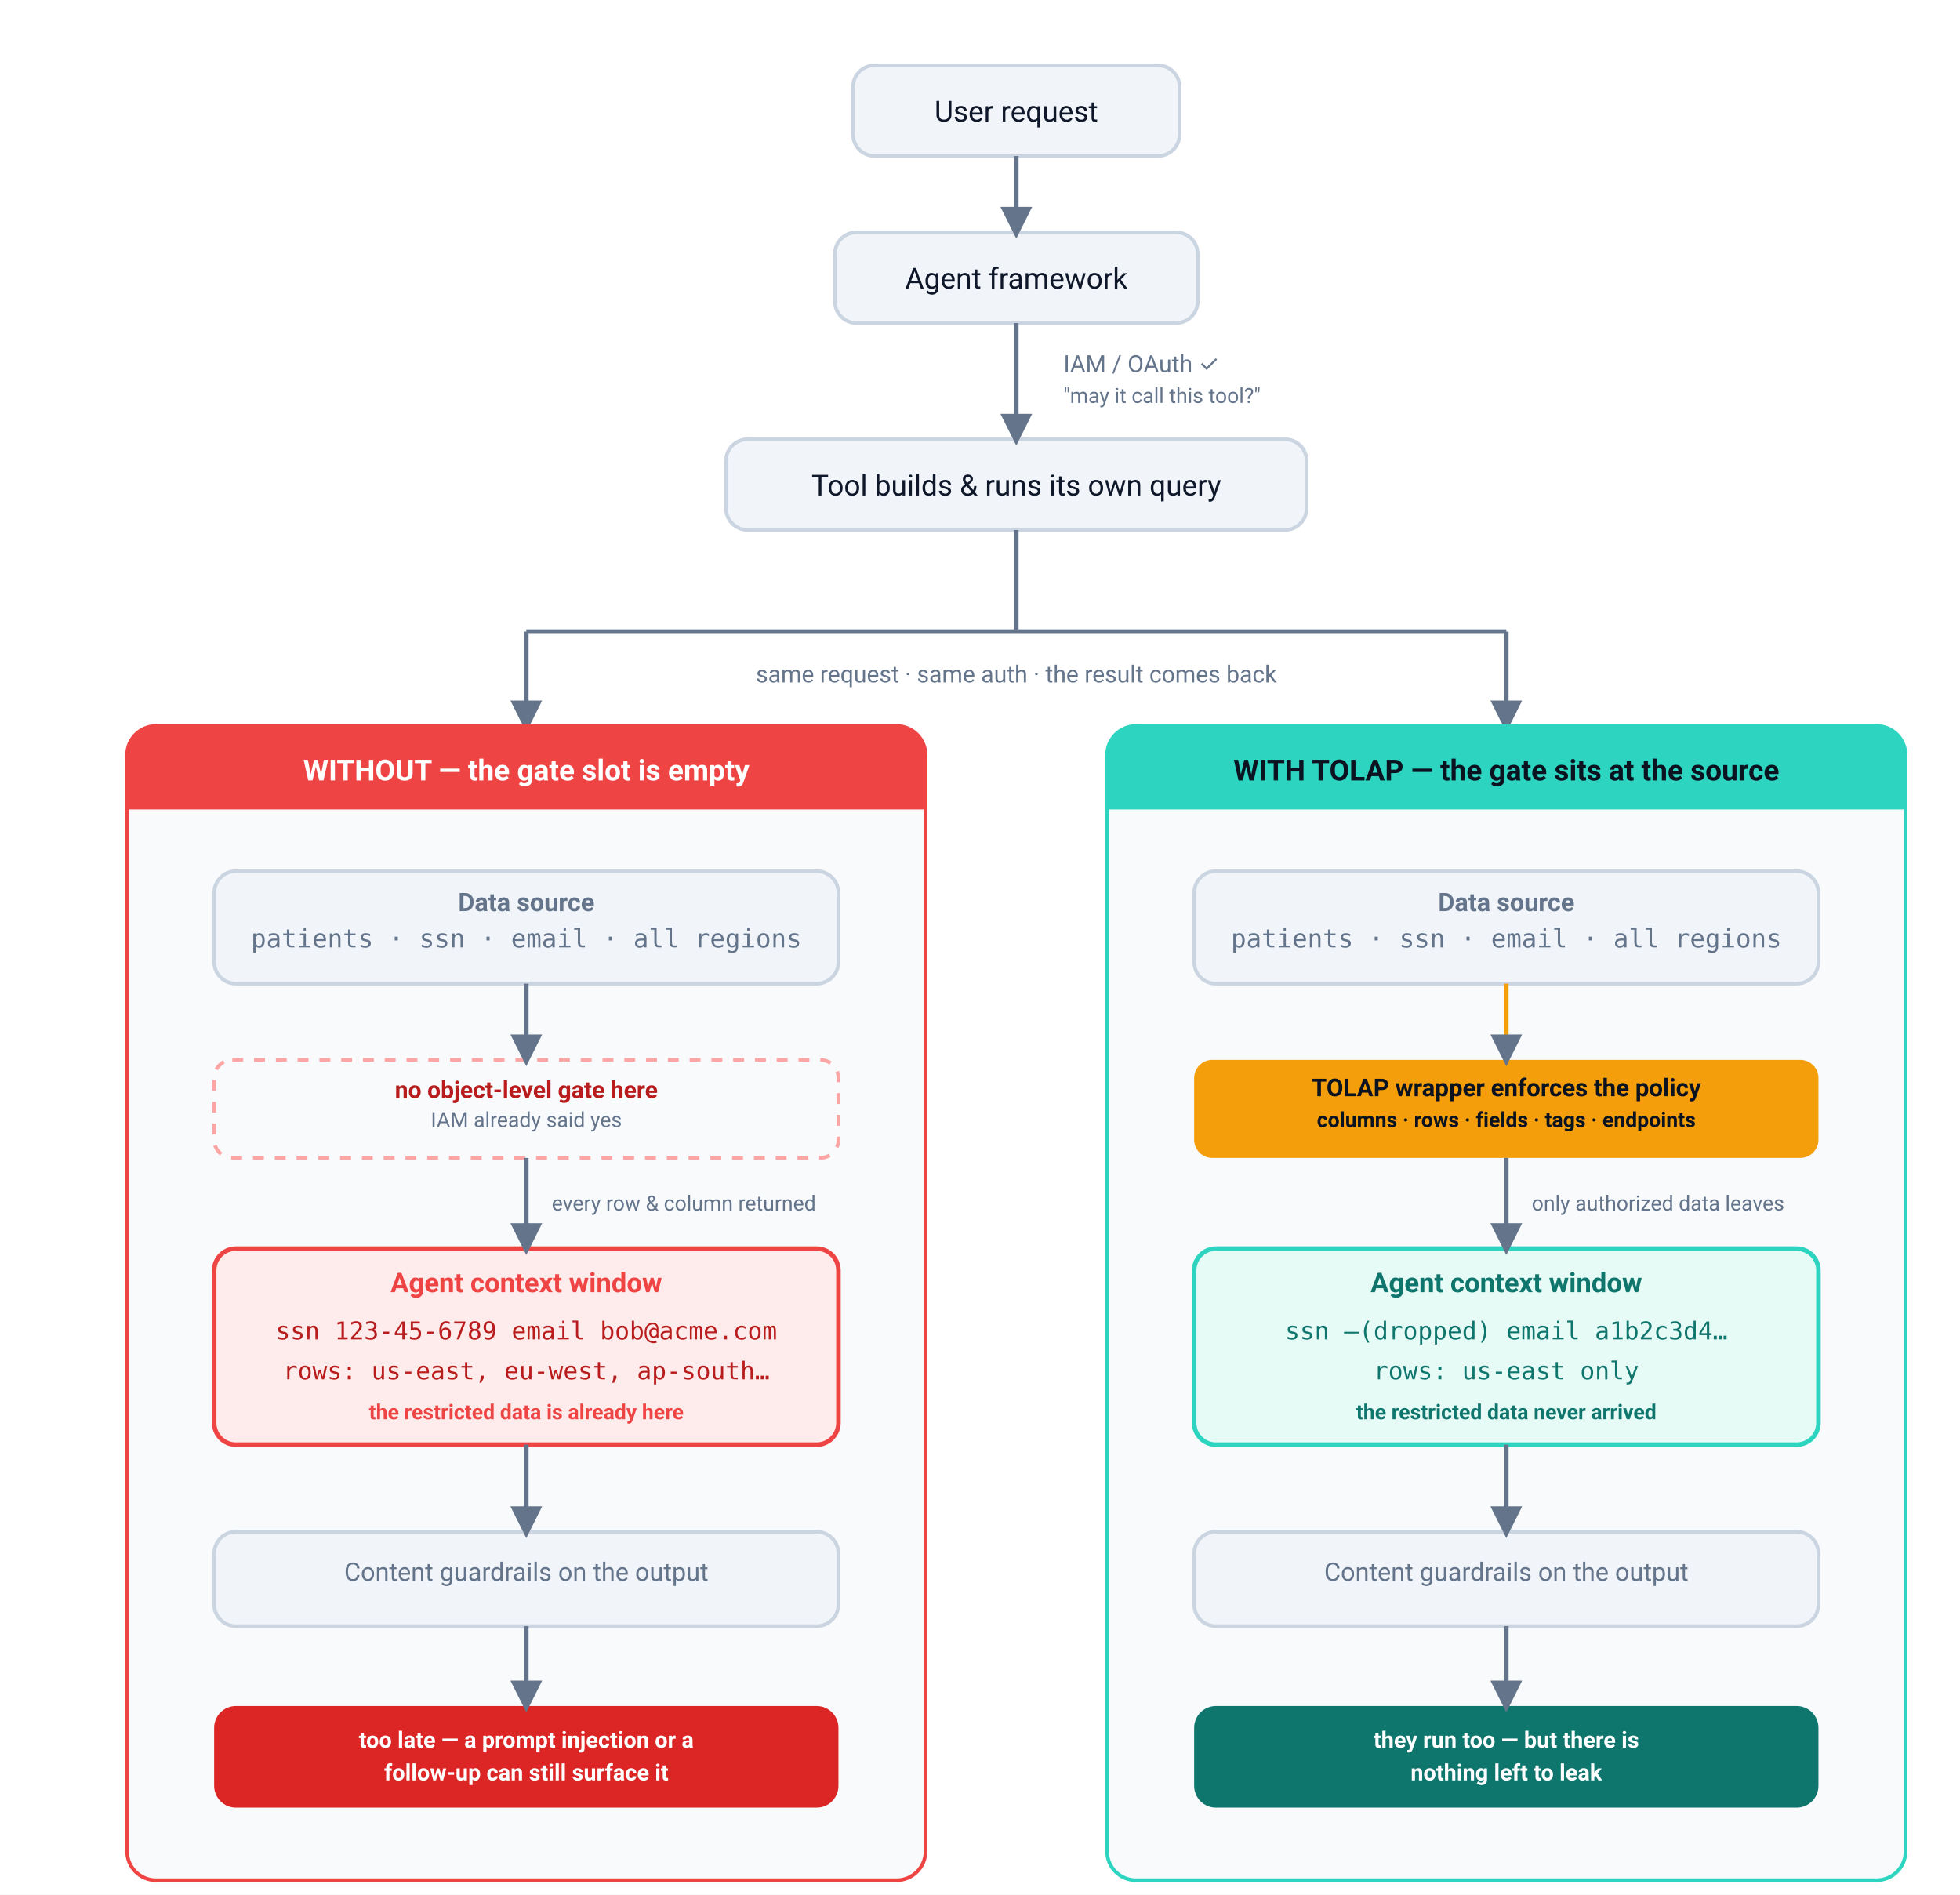
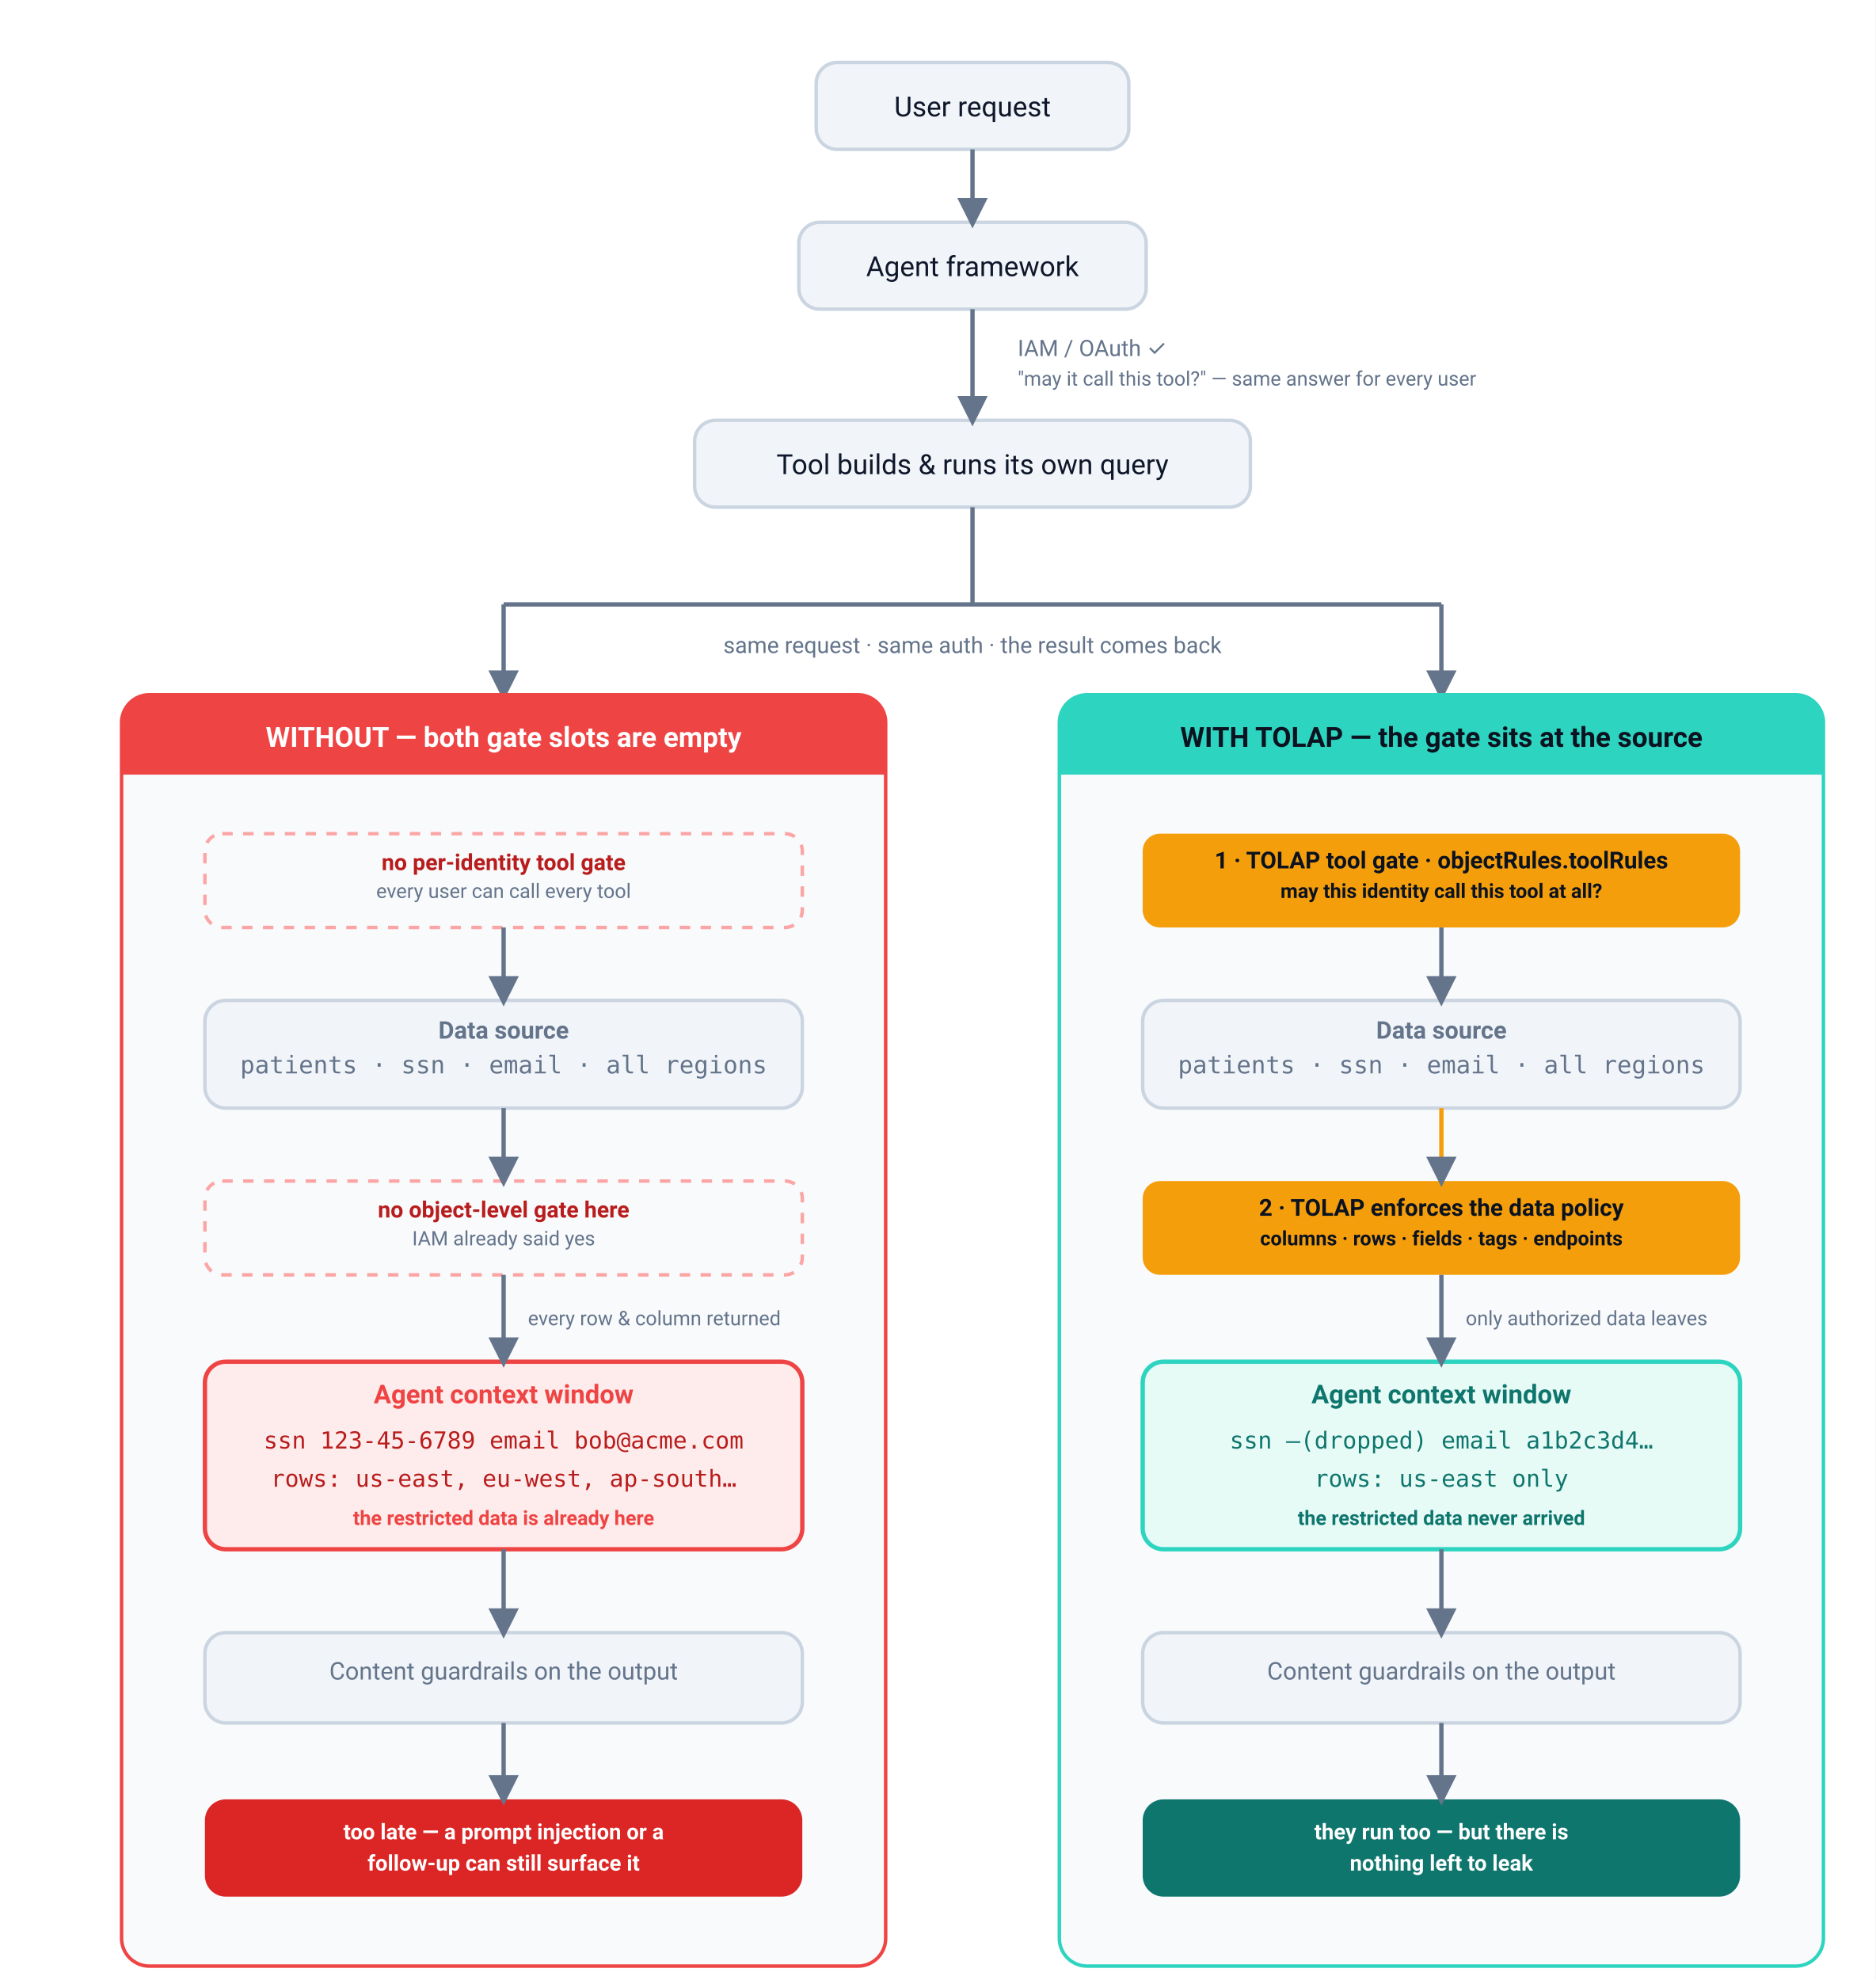
- <svg xmlns="http://www.w3.org/2000/svg" viewBox="0 0 1080 1044" role="img" aria-label="Both paths clear the same IAM/OAuth check. WITHOUT TOLAP the enforcement slot is empty, so ssn 123-45-6789, a plaintext email and every region land in the agent context window before the guardrails, which run too late. WITH TOLAP an amber wrapper enforces the policy at the source, so the same window holds a dropped ssn, a hashed email and in-region rows, and there is nothing left to leak.">
-   <rect width="1080" height="1044" fill="#FFFFFF" />
+ <svg xmlns="http://www.w3.org/2000/svg" viewBox="0 0 1080 1140" role="img" aria-label="Both paths clear the same IAM/OAuth check. WITHOUT TOLAP both gate slots are empty: every user can call every tool and nothing checks the data, so ssn 123-45-6789, a plaintext email and every region land in the agent context window before the guardrails, which run too late. WITH TOLAP an amber wrapper first checks whether this identity may call the tool at all (toolRules), then enforces the data policy at the source, so the same window holds a dropped ssn, a hashed email and in-region rows, and there is nothing left to leak.">
+   <rect width="1080" height="1140" fill="#FFFFFF" />
  <defs>
    <marker id="ar-l" viewBox="0 0 10 10" refX="8" refY="5" markerWidth="7" markerHeight="7" orient="auto-start-reverse">
      <path d="M0 0 L10 5 L0 10 z" fill="#64748B" />
    </marker>
  </defs>
  <rect x="470.0" y="36" width="180" height="50" rx="12" fill="#F1F5F9" stroke="#CBD5E1" stroke-width="2" />
  <text x="560.0" y="67" fill="#0F172A" font-size="16" font-weight="400" font-family="-apple-system,Segoe UI,Roboto,Helvetica,Arial,sans-serif" text-anchor="middle">User request</text>
  <rect x="460.0" y="128" width="200" height="50" rx="12" fill="#F1F5F9" stroke="#CBD5E1" stroke-width="2" />
  <text x="560.0" y="159" fill="#0F172A" font-size="16" font-weight="400" font-family="-apple-system,Segoe UI,Roboto,Helvetica,Arial,sans-serif" text-anchor="middle">Agent framework</text>
  <rect x="400.0" y="242" width="320" height="50" rx="12" fill="#F1F5F9" stroke="#CBD5E1" stroke-width="2" />
  <text x="560.0" y="273" fill="#0F172A" font-size="16" font-weight="400" font-family="-apple-system,Segoe UI,Roboto,Helvetica,Arial,sans-serif" text-anchor="middle">Tool builds &amp; runs its own query</text>
  <line x1="560.0" y1="86" x2="560.0" y2="128" stroke="#64748B" stroke-width="2.5" marker-end="url(#ar-l)" />
  <line x1="560.0" y1="178" x2="560.0" y2="242" stroke="#64748B" stroke-width="2.5" marker-end="url(#ar-l)" />
  <text x="586.0" y="205" fill="#64748B" font-size="13" font-weight="400" font-family="-apple-system,Segoe UI,Roboto,Helvetica,Arial,sans-serif" text-anchor="start">IAM / OAuth ✓</text>
-   <text x="586.0" y="222" fill="#64748B" font-size="11.5" font-weight="400" font-family="-apple-system,Segoe UI,Roboto,Helvetica,Arial,sans-serif" text-anchor="start">"may it call this tool?"</text>
+   <text x="586.0" y="222" fill="#64748B" font-size="11.5" font-weight="400" font-family="-apple-system,Segoe UI,Roboto,Helvetica,Arial,sans-serif" text-anchor="start">"may it call this tool?" — same answer for every user</text>
  <path d="M560.0 292 L560.0 348 M290.0 348 L830.0 348" fill="none" stroke="#64748B" stroke-width="2.5" />
  <line x1="290.0" y1="348" x2="290.0" y2="400" stroke="#64748B" stroke-width="2.5" marker-end="url(#ar-l)" />
  <line x1="830.0" y1="348" x2="830.0" y2="400" stroke="#64748B" stroke-width="2.5" marker-end="url(#ar-l)" />
  <text x="560.0" y="376" fill="#64748B" font-size="13" font-weight="400" font-family="-apple-system,Segoe UI,Roboto,Helvetica,Arial,sans-serif" text-anchor="middle">same request · same auth · the result comes back</text>
-   <rect x="70" y="400" width="440" height="636" rx="16" fill="#F8FAFC" stroke="#EF4444" stroke-width="2" />
+   <rect x="70" y="400" width="440" height="732" rx="16" fill="#F8FAFC" stroke="#EF4444" stroke-width="2" />
  <path d="M70 416 a16 16 0 0 1 16 -16 h408 a16 16 0 0 1 16 16 v30 h-440 z" fill="#EF4444" />
-   <text x="290.0" y="430" fill="#FFFFFF" font-size="16" font-weight="700" font-family="-apple-system,Segoe UI,Roboto,Helvetica,Arial,sans-serif" text-anchor="middle">WITHOUT — the gate slot is empty</text>
-   <rect x="610" y="400" width="440" height="636" rx="16" fill="#F8FAFC" stroke="#2DD4BF" stroke-width="2" />
+   <text x="290.0" y="430" fill="#FFFFFF" font-size="16" font-weight="700" font-family="-apple-system,Segoe UI,Roboto,Helvetica,Arial,sans-serif" text-anchor="middle">WITHOUT — both gate slots are empty</text>
+   <rect x="610" y="400" width="440" height="732" rx="16" fill="#F8FAFC" stroke="#2DD4BF" stroke-width="2" />
  <path d="M610 416 a16 16 0 0 1 16 -16 h408 a16 16 0 0 1 16 16 v30 h-440 z" fill="#2DD4BF" />
  <text x="830.0" y="430" fill="#0B1220" font-size="16" font-weight="700" font-family="-apple-system,Segoe UI,Roboto,Helvetica,Arial,sans-serif" text-anchor="middle">WITH TOLAP — the gate sits at the source</text>
-   <rect x="118.0" y="480" width="344" height="62" rx="12" fill="#F1F5F9" stroke="#CBD5E1" stroke-width="2" />
-   <text x="290.0" y="502" fill="#64748B" font-size="14" font-weight="600" font-family="-apple-system,Segoe UI,Roboto,Helvetica,Arial,sans-serif" text-anchor="middle">Data source</text>
-   <text x="290.0" y="522" fill="#64748B" font-size="14" font-weight="400" font-family="ui-monospace,SFMono-Regular,Menlo,monospace" text-anchor="middle">patients · ssn · email · all regions</text>
-   <rect x="658.0" y="480" width="344" height="62" rx="12" fill="#F1F5F9" stroke="#CBD5E1" stroke-width="2" />
-   <text x="830.0" y="502" fill="#64748B" font-size="14" font-weight="600" font-family="-apple-system,Segoe UI,Roboto,Helvetica,Arial,sans-serif" text-anchor="middle">Data source</text>
-   <text x="830.0" y="522" fill="#64748B" font-size="14" font-weight="400" font-family="ui-monospace,SFMono-Regular,Menlo,monospace" text-anchor="middle">patients · ssn · email · all regions</text>
-   <rect x="118.0" y="584" width="344" height="54" rx="10" fill="none" stroke="#FCA5A5" stroke-width="2" stroke-dasharray="6 6" />
-   <text x="290.0" y="605" fill="#B91C1C" font-size="13" font-weight="600" font-family="-apple-system,Segoe UI,Roboto,Helvetica,Arial,sans-serif" text-anchor="middle">no object-level gate here</text>
-   <text x="290.0" y="621" fill="#64748B" font-size="11.5" font-weight="400" font-family="-apple-system,Segoe UI,Roboto,Helvetica,Arial,sans-serif" text-anchor="middle">IAM already said yes</text>
-   <rect x="658.0" y="584" width="344" height="54" rx="10" fill="#F59E0B" stroke="#F59E0B" stroke-width="0" />
-   <text x="830.0" y="604" fill="#0B1220" font-size="13.5" font-weight="700" font-family="-apple-system,Segoe UI,Roboto,Helvetica,Arial,sans-serif" text-anchor="middle">TOLAP wrapper enforces the policy</text>
-   <text x="830.0" y="621" fill="#0B1220" font-size="11.5" font-weight="600" font-family="-apple-system,Segoe UI,Roboto,Helvetica,Arial,sans-serif" text-anchor="middle">columns · rows · fields · tags · endpoints</text>
-   <line x1="290.0" y1="542" x2="290.0" y2="584" stroke="#64748B" stroke-width="2.5" marker-end="url(#ar-l)" />
-   <line x1="830.0" y1="542" x2="830.0" y2="584" stroke="#F59E0B" stroke-width="2.5" marker-end="url(#ar-l)" />
-   <rect x="118.0" y="688" width="344" height="108" rx="12" fill="#FEECEC" stroke="#EF4444" stroke-width="2.5" />
-   <text x="290.0" y="712" fill="#EF4444" font-size="15" font-weight="700" font-family="-apple-system,Segoe UI,Roboto,Helvetica,Arial,sans-serif" text-anchor="middle">Agent context window</text>
-   <text x="290.0" y="738" fill="#B91C1C" font-size="13.5" font-weight="400" font-family="ui-monospace,SFMono-Regular,Menlo,monospace" text-anchor="middle">ssn 123-45-6789  email bob@acme.com</text>
-   <text x="290.0" y="760" fill="#B91C1C" font-size="13.5" font-weight="400" font-family="ui-monospace,SFMono-Regular,Menlo,monospace" text-anchor="middle">rows: us-east, eu-west, ap-south…</text>
-   <text x="290.0" y="782" fill="#EF4444" font-size="11.5" font-weight="600" font-family="-apple-system,Segoe UI,Roboto,Helvetica,Arial,sans-serif" text-anchor="middle">the restricted data is already here</text>
-   <rect x="658.0" y="688" width="344" height="108" rx="12" fill="#E7FBF6" stroke="#2DD4BF" stroke-width="2.5" />
-   <text x="830.0" y="712" fill="#0F766E" font-size="15" font-weight="700" font-family="-apple-system,Segoe UI,Roboto,Helvetica,Arial,sans-serif" text-anchor="middle">Agent context window</text>
-   <text x="830.0" y="738" fill="#0F766E" font-size="13.5" font-weight="400" font-family="ui-monospace,SFMono-Regular,Menlo,monospace" text-anchor="middle">ssn —(dropped)  email a1b2c3d4…</text>
-   <text x="830.0" y="760" fill="#0F766E" font-size="13.5" font-weight="400" font-family="ui-monospace,SFMono-Regular,Menlo,monospace" text-anchor="middle">rows: us-east only</text>
-   <text x="830.0" y="782" fill="#0F766E" font-size="11.5" font-weight="600" font-family="-apple-system,Segoe UI,Roboto,Helvetica,Arial,sans-serif" text-anchor="middle">the restricted data never arrived</text>
-   <line x1="290.0" y1="638" x2="290.0" y2="688" stroke="#64748B" stroke-width="2.5" marker-end="url(#ar-l)" />
-   <text x="304.0" y="667" fill="#64748B" font-size="11.5" font-weight="400" font-family="-apple-system,Segoe UI,Roboto,Helvetica,Arial,sans-serif" text-anchor="start">every row &amp; column returned</text>
-   <line x1="830.0" y1="638" x2="830.0" y2="688" stroke="#64748B" stroke-width="2.5" marker-end="url(#ar-l)" />
-   <text x="844.0" y="667" fill="#64748B" font-size="11.5" font-weight="400" font-family="-apple-system,Segoe UI,Roboto,Helvetica,Arial,sans-serif" text-anchor="start">only authorized data leaves</text>
-   <rect x="118.0" y="844" width="344" height="52" rx="12" fill="#F1F5F9" stroke="#CBD5E1" stroke-width="2" />
-   <text x="290.0" y="871" fill="#64748B" font-size="14" font-weight="400" font-family="-apple-system,Segoe UI,Roboto,Helvetica,Arial,sans-serif" text-anchor="middle">Content guardrails on the output</text>
-   <line x1="290.0" y1="796" x2="290.0" y2="844" stroke="#64748B" stroke-width="2.5" marker-end="url(#ar-l)" />
-   <rect x="658.0" y="844" width="344" height="52" rx="12" fill="#F1F5F9" stroke="#CBD5E1" stroke-width="2" />
-   <text x="830.0" y="871" fill="#64748B" font-size="14" font-weight="400" font-family="-apple-system,Segoe UI,Roboto,Helvetica,Arial,sans-serif" text-anchor="middle">Content guardrails on the output</text>
-   <line x1="830.0" y1="796" x2="830.0" y2="844" stroke="#64748B" stroke-width="2.5" marker-end="url(#ar-l)" />
-   <rect x="118.0" y="940" width="344" height="56" rx="12" fill="#DC2626" stroke="#DC2626" stroke-width="0" />
-   <line x1="290.0" y1="896" x2="290.0" y2="940" stroke="#64748B" stroke-width="2.5" marker-end="url(#ar-l)" />
-   <text x="290.0" y="963" fill="#FFFFFF" font-size="12.5" font-weight="700" font-family="-apple-system,Segoe UI,Roboto,Helvetica,Arial,sans-serif" text-anchor="middle">too late — a prompt injection or a</text>
-   <text x="290.0" y="981" fill="#FFFFFF" font-size="12.5" font-weight="700" font-family="-apple-system,Segoe UI,Roboto,Helvetica,Arial,sans-serif" text-anchor="middle">follow-up can still surface it</text>
-   <rect x="658.0" y="940" width="344" height="56" rx="12" fill="#0F766E" stroke="#0F766E" stroke-width="0" />
-   <line x1="830.0" y1="896" x2="830.0" y2="940" stroke="#64748B" stroke-width="2.5" marker-end="url(#ar-l)" />
-   <text x="830.0" y="963" fill="#FFFFFF" font-size="12.5" font-weight="700" font-family="-apple-system,Segoe UI,Roboto,Helvetica,Arial,sans-serif" text-anchor="middle">they run too — but there is</text>
-   <text x="830.0" y="981" fill="#FFFFFF" font-size="12.5" font-weight="700" font-family="-apple-system,Segoe UI,Roboto,Helvetica,Arial,sans-serif" text-anchor="middle">nothing left to leak</text>
+   <rect x="118.0" y="576" width="344" height="62" rx="12" fill="#F1F5F9" stroke="#CBD5E1" stroke-width="2" />
+   <text x="290.0" y="598" fill="#64748B" font-size="14" font-weight="600" font-family="-apple-system,Segoe UI,Roboto,Helvetica,Arial,sans-serif" text-anchor="middle">Data source</text>
+   <text x="290.0" y="618" fill="#64748B" font-size="14" font-weight="400" font-family="ui-monospace,SFMono-Regular,Menlo,monospace" text-anchor="middle">patients · ssn · email · all regions</text>
+   <rect x="658.0" y="576" width="344" height="62" rx="12" fill="#F1F5F9" stroke="#CBD5E1" stroke-width="2" />
+   <text x="830.0" y="598" fill="#64748B" font-size="14" font-weight="600" font-family="-apple-system,Segoe UI,Roboto,Helvetica,Arial,sans-serif" text-anchor="middle">Data source</text>
+   <text x="830.0" y="618" fill="#64748B" font-size="14" font-weight="400" font-family="ui-monospace,SFMono-Regular,Menlo,monospace" text-anchor="middle">patients · ssn · email · all regions</text>
+   <rect x="118.0" y="680" width="344" height="54" rx="10" fill="none" stroke="#FCA5A5" stroke-width="2" stroke-dasharray="6 6" />
+   <text x="290.0" y="701" fill="#B91C1C" font-size="13" font-weight="600" font-family="-apple-system,Segoe UI,Roboto,Helvetica,Arial,sans-serif" text-anchor="middle">no object-level gate here</text>
+   <text x="290.0" y="717" fill="#64748B" font-size="11.5" font-weight="400" font-family="-apple-system,Segoe UI,Roboto,Helvetica,Arial,sans-serif" text-anchor="middle">IAM already said yes</text>
+   <rect x="658.0" y="680" width="344" height="54" rx="10" fill="#F59E0B" stroke="#F59E0B" stroke-width="0" />
+   <text x="830.0" y="700" fill="#0B1220" font-size="13.5" font-weight="700" font-family="-apple-system,Segoe UI,Roboto,Helvetica,Arial,sans-serif" text-anchor="middle">2 · TOLAP enforces the data policy</text>
+   <text x="830.0" y="717" fill="#0B1220" font-size="11.5" font-weight="600" font-family="-apple-system,Segoe UI,Roboto,Helvetica,Arial,sans-serif" text-anchor="middle">columns · rows · fields · tags · endpoints</text>
+   <line x1="290.0" y1="638" x2="290.0" y2="680" stroke="#64748B" stroke-width="2.5" marker-end="url(#ar-l)" />
+   <line x1="830.0" y1="638" x2="830.0" y2="680" stroke="#F59E0B" stroke-width="2.5" marker-end="url(#ar-l)" />
+   <rect x="118.0" y="784" width="344" height="108" rx="12" fill="#FEECEC" stroke="#EF4444" stroke-width="2.5" />
+   <text x="290.0" y="808" fill="#EF4444" font-size="15" font-weight="700" font-family="-apple-system,Segoe UI,Roboto,Helvetica,Arial,sans-serif" text-anchor="middle">Agent context window</text>
+   <text x="290.0" y="834" fill="#B91C1C" font-size="13.5" font-weight="400" font-family="ui-monospace,SFMono-Regular,Menlo,monospace" text-anchor="middle">ssn 123-45-6789  email bob@acme.com</text>
+   <text x="290.0" y="856" fill="#B91C1C" font-size="13.5" font-weight="400" font-family="ui-monospace,SFMono-Regular,Menlo,monospace" text-anchor="middle">rows: us-east, eu-west, ap-south…</text>
+   <text x="290.0" y="878" fill="#EF4444" font-size="11.5" font-weight="600" font-family="-apple-system,Segoe UI,Roboto,Helvetica,Arial,sans-serif" text-anchor="middle">the restricted data is already here</text>
+   <rect x="658.0" y="784" width="344" height="108" rx="12" fill="#E7FBF6" stroke="#2DD4BF" stroke-width="2.5" />
+   <text x="830.0" y="808" fill="#0F766E" font-size="15" font-weight="700" font-family="-apple-system,Segoe UI,Roboto,Helvetica,Arial,sans-serif" text-anchor="middle">Agent context window</text>
+   <text x="830.0" y="834" fill="#0F766E" font-size="13.5" font-weight="400" font-family="ui-monospace,SFMono-Regular,Menlo,monospace" text-anchor="middle">ssn —(dropped)  email a1b2c3d4…</text>
+   <text x="830.0" y="856" fill="#0F766E" font-size="13.5" font-weight="400" font-family="ui-monospace,SFMono-Regular,Menlo,monospace" text-anchor="middle">rows: us-east only</text>
+   <text x="830.0" y="878" fill="#0F766E" font-size="11.5" font-weight="600" font-family="-apple-system,Segoe UI,Roboto,Helvetica,Arial,sans-serif" text-anchor="middle">the restricted data never arrived</text>
+   <line x1="290.0" y1="734" x2="290.0" y2="784" stroke="#64748B" stroke-width="2.5" marker-end="url(#ar-l)" />
+   <text x="304.0" y="763" fill="#64748B" font-size="11.5" font-weight="400" font-family="-apple-system,Segoe UI,Roboto,Helvetica,Arial,sans-serif" text-anchor="start">every row &amp; column returned</text>
+   <line x1="830.0" y1="734" x2="830.0" y2="784" stroke="#64748B" stroke-width="2.5" marker-end="url(#ar-l)" />
+   <text x="844.0" y="763" fill="#64748B" font-size="11.5" font-weight="400" font-family="-apple-system,Segoe UI,Roboto,Helvetica,Arial,sans-serif" text-anchor="start">only authorized data leaves</text>
+   <rect x="118.0" y="940" width="344" height="52" rx="12" fill="#F1F5F9" stroke="#CBD5E1" stroke-width="2" />
+   <text x="290.0" y="967" fill="#64748B" font-size="14" font-weight="400" font-family="-apple-system,Segoe UI,Roboto,Helvetica,Arial,sans-serif" text-anchor="middle">Content guardrails on the output</text>
+   <line x1="290.0" y1="892" x2="290.0" y2="940" stroke="#64748B" stroke-width="2.5" marker-end="url(#ar-l)" />
+   <rect x="658.0" y="940" width="344" height="52" rx="12" fill="#F1F5F9" stroke="#CBD5E1" stroke-width="2" />
+   <text x="830.0" y="967" fill="#64748B" font-size="14" font-weight="400" font-family="-apple-system,Segoe UI,Roboto,Helvetica,Arial,sans-serif" text-anchor="middle">Content guardrails on the output</text>
+   <line x1="830.0" y1="892" x2="830.0" y2="940" stroke="#64748B" stroke-width="2.5" marker-end="url(#ar-l)" />
+   <rect x="118.0" y="1036" width="344" height="56" rx="12" fill="#DC2626" stroke="#DC2626" stroke-width="0" />
+   <line x1="290.0" y1="992" x2="290.0" y2="1036" stroke="#64748B" stroke-width="2.5" marker-end="url(#ar-l)" />
+   <text x="290.0" y="1059" fill="#FFFFFF" font-size="12.5" font-weight="700" font-family="-apple-system,Segoe UI,Roboto,Helvetica,Arial,sans-serif" text-anchor="middle">too late — a prompt injection or a</text>
+   <text x="290.0" y="1077" fill="#FFFFFF" font-size="12.5" font-weight="700" font-family="-apple-system,Segoe UI,Roboto,Helvetica,Arial,sans-serif" text-anchor="middle">follow-up can still surface it</text>
+   <rect x="658.0" y="1036" width="344" height="56" rx="12" fill="#0F766E" stroke="#0F766E" stroke-width="0" />
+   <line x1="830.0" y1="992" x2="830.0" y2="1036" stroke="#64748B" stroke-width="2.5" marker-end="url(#ar-l)" />
+   <text x="830.0" y="1059" fill="#FFFFFF" font-size="12.5" font-weight="700" font-family="-apple-system,Segoe UI,Roboto,Helvetica,Arial,sans-serif" text-anchor="middle">they run too — but there is</text>
+   <text x="830.0" y="1077" fill="#FFFFFF" font-size="12.5" font-weight="700" font-family="-apple-system,Segoe UI,Roboto,Helvetica,Arial,sans-serif" text-anchor="middle">nothing left to leak</text>
+   <rect x="118.0" y="480" width="344" height="54" rx="10" fill="none" stroke="#FCA5A5" stroke-width="2" stroke-dasharray="6 6" />
+   <text x="290.0" y="501" fill="#B91C1C" font-size="13" font-weight="600" font-family="-apple-system,Segoe UI,Roboto,Helvetica,Arial,sans-serif" text-anchor="middle">no per-identity tool gate</text>
+   <text x="290.0" y="517" fill="#64748B" font-size="11.5" font-weight="400" font-family="-apple-system,Segoe UI,Roboto,Helvetica,Arial,sans-serif" text-anchor="middle">every user can call every tool</text>
+   <rect x="658.0" y="480" width="344" height="54" rx="10" fill="#F59E0B" stroke="#F59E0B" stroke-width="0" />
+   <text x="830.0" y="500" fill="#0B1220" font-size="13.5" font-weight="700" font-family="-apple-system,Segoe UI,Roboto,Helvetica,Arial,sans-serif" text-anchor="middle">1 · TOLAP tool gate · objectRules.toolRules</text>
+   <text x="830.0" y="517" fill="#0B1220" font-size="11.5" font-weight="600" font-family="-apple-system,Segoe UI,Roboto,Helvetica,Arial,sans-serif" text-anchor="middle">may this identity call this tool at all?</text>
+   <line x1="290.0" y1="534" x2="290.0" y2="576" stroke="#64748B" stroke-width="2.5" marker-end="url(#ar-l)" />
+   <line x1="830.0" y1="534" x2="830.0" y2="576" stroke="#64748B" stroke-width="2.5" marker-end="url(#ar-l)" />
</svg>
